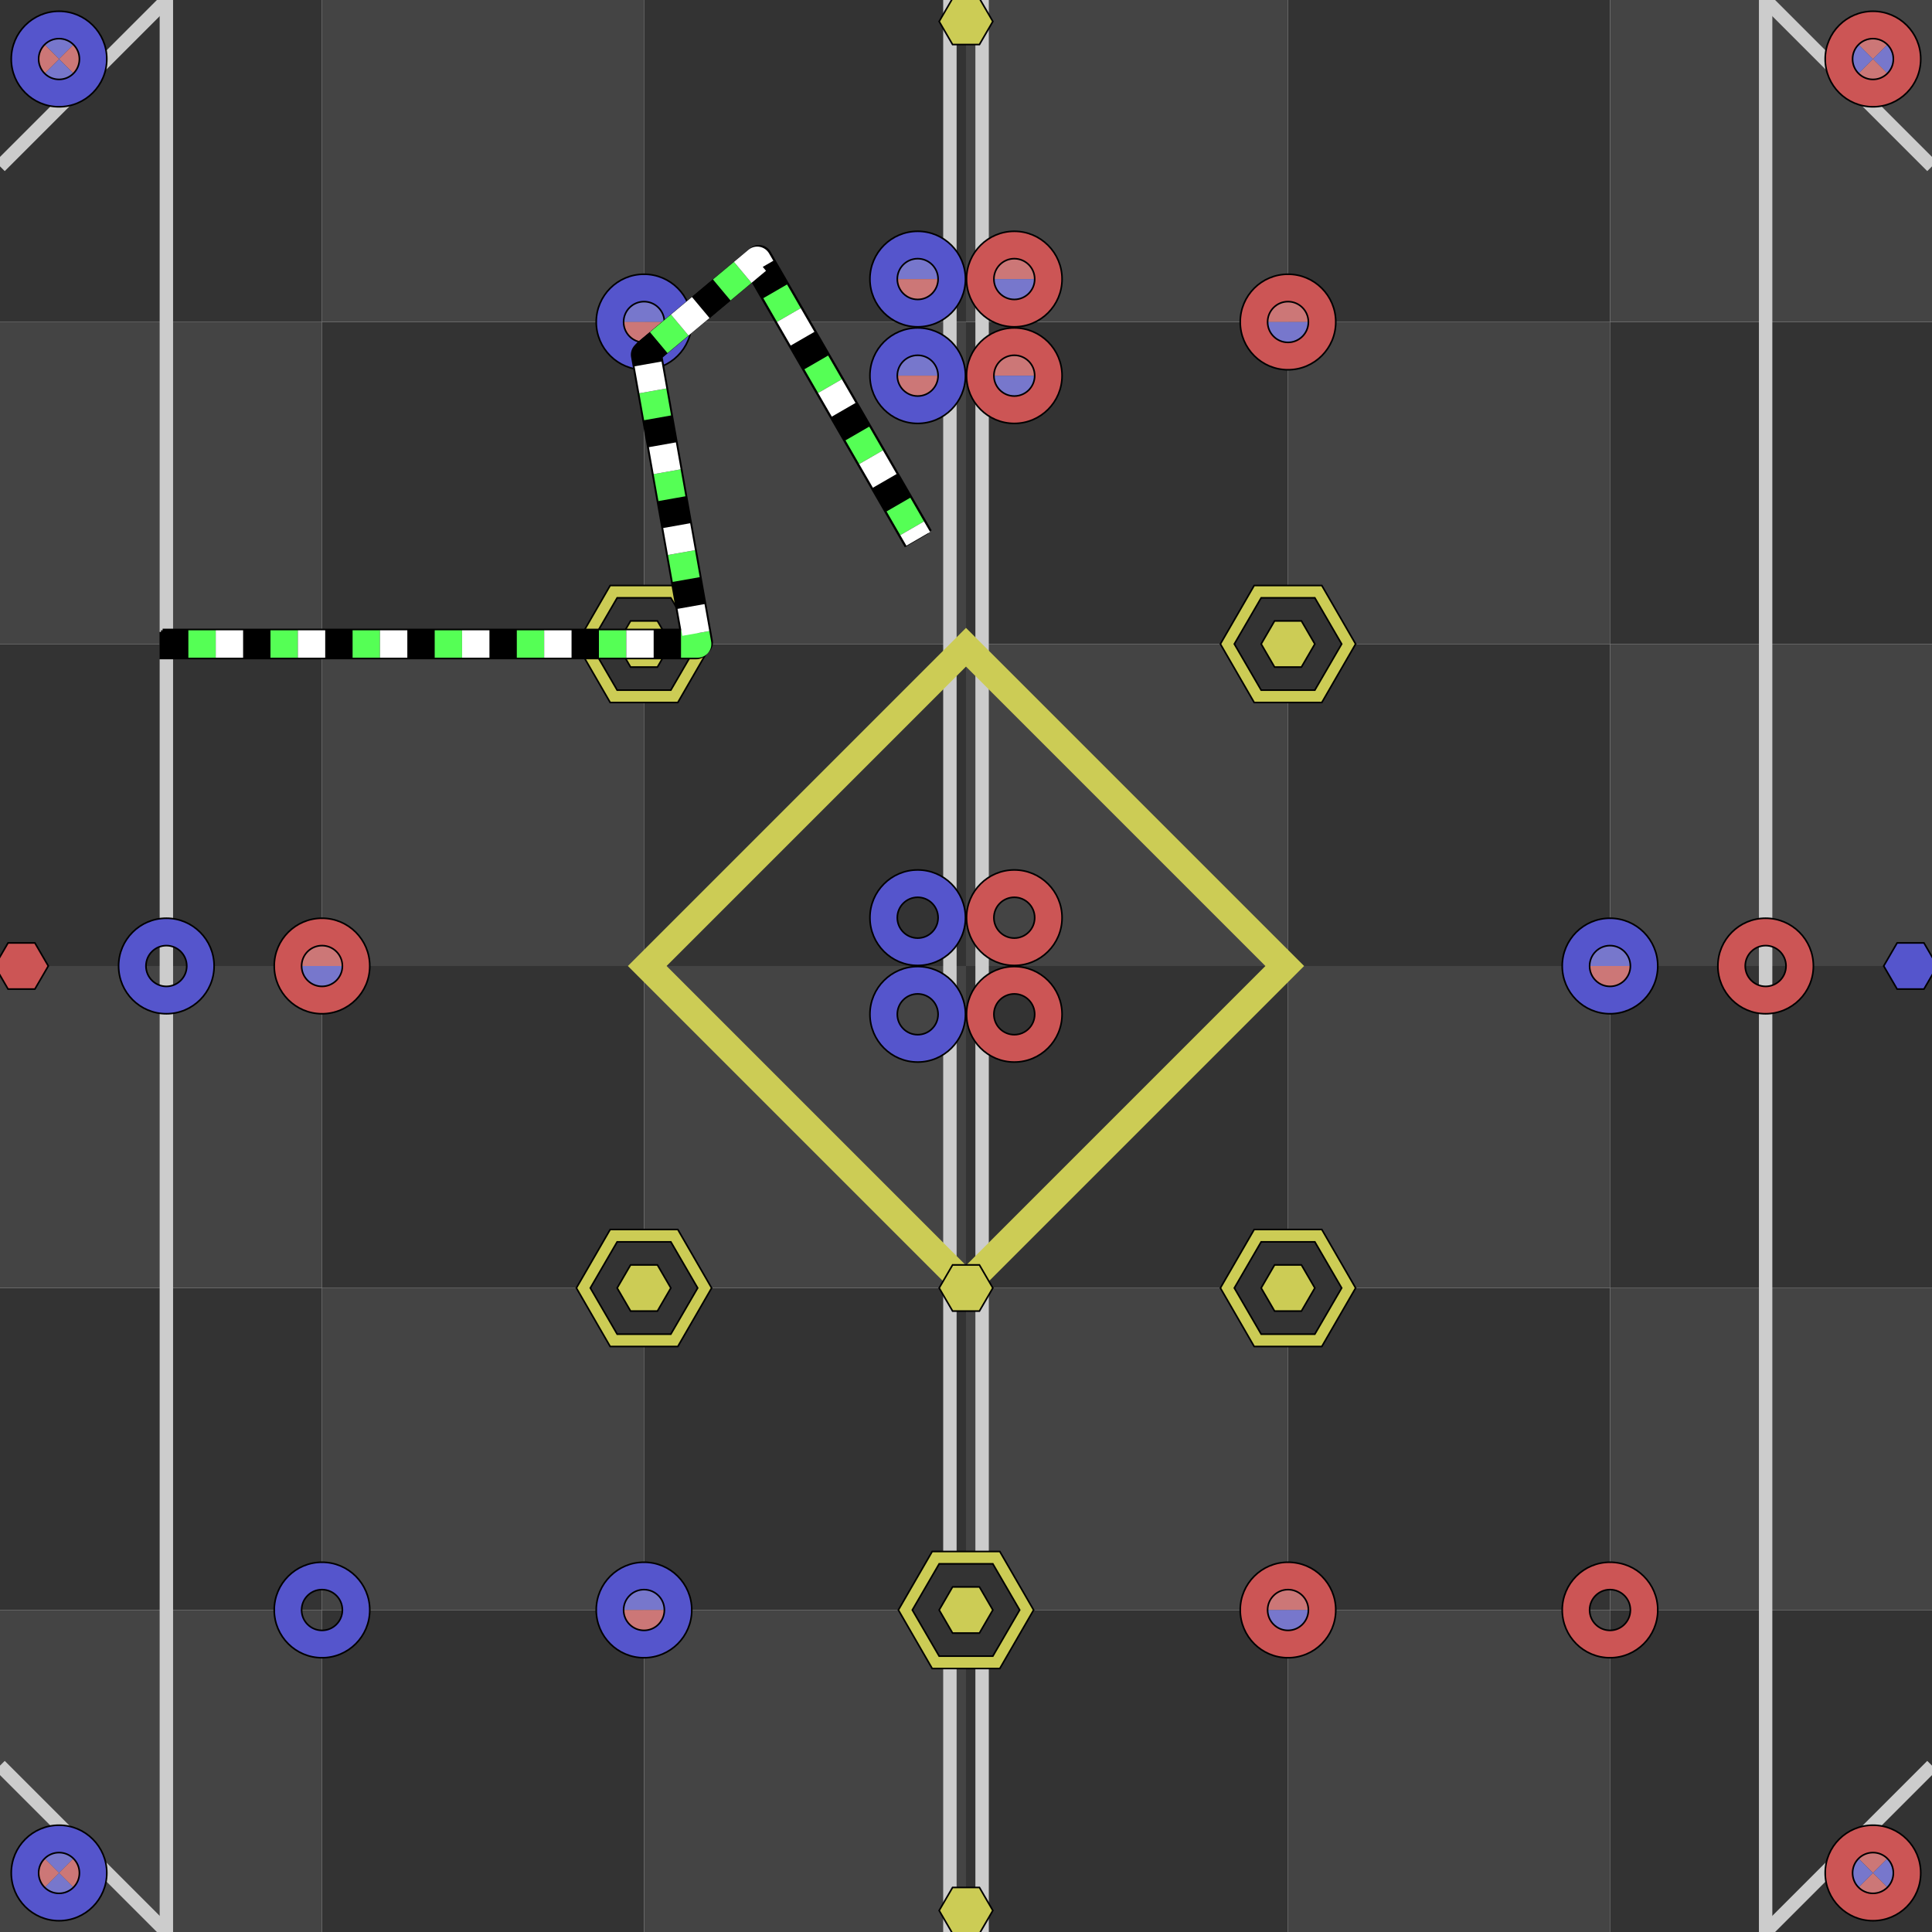
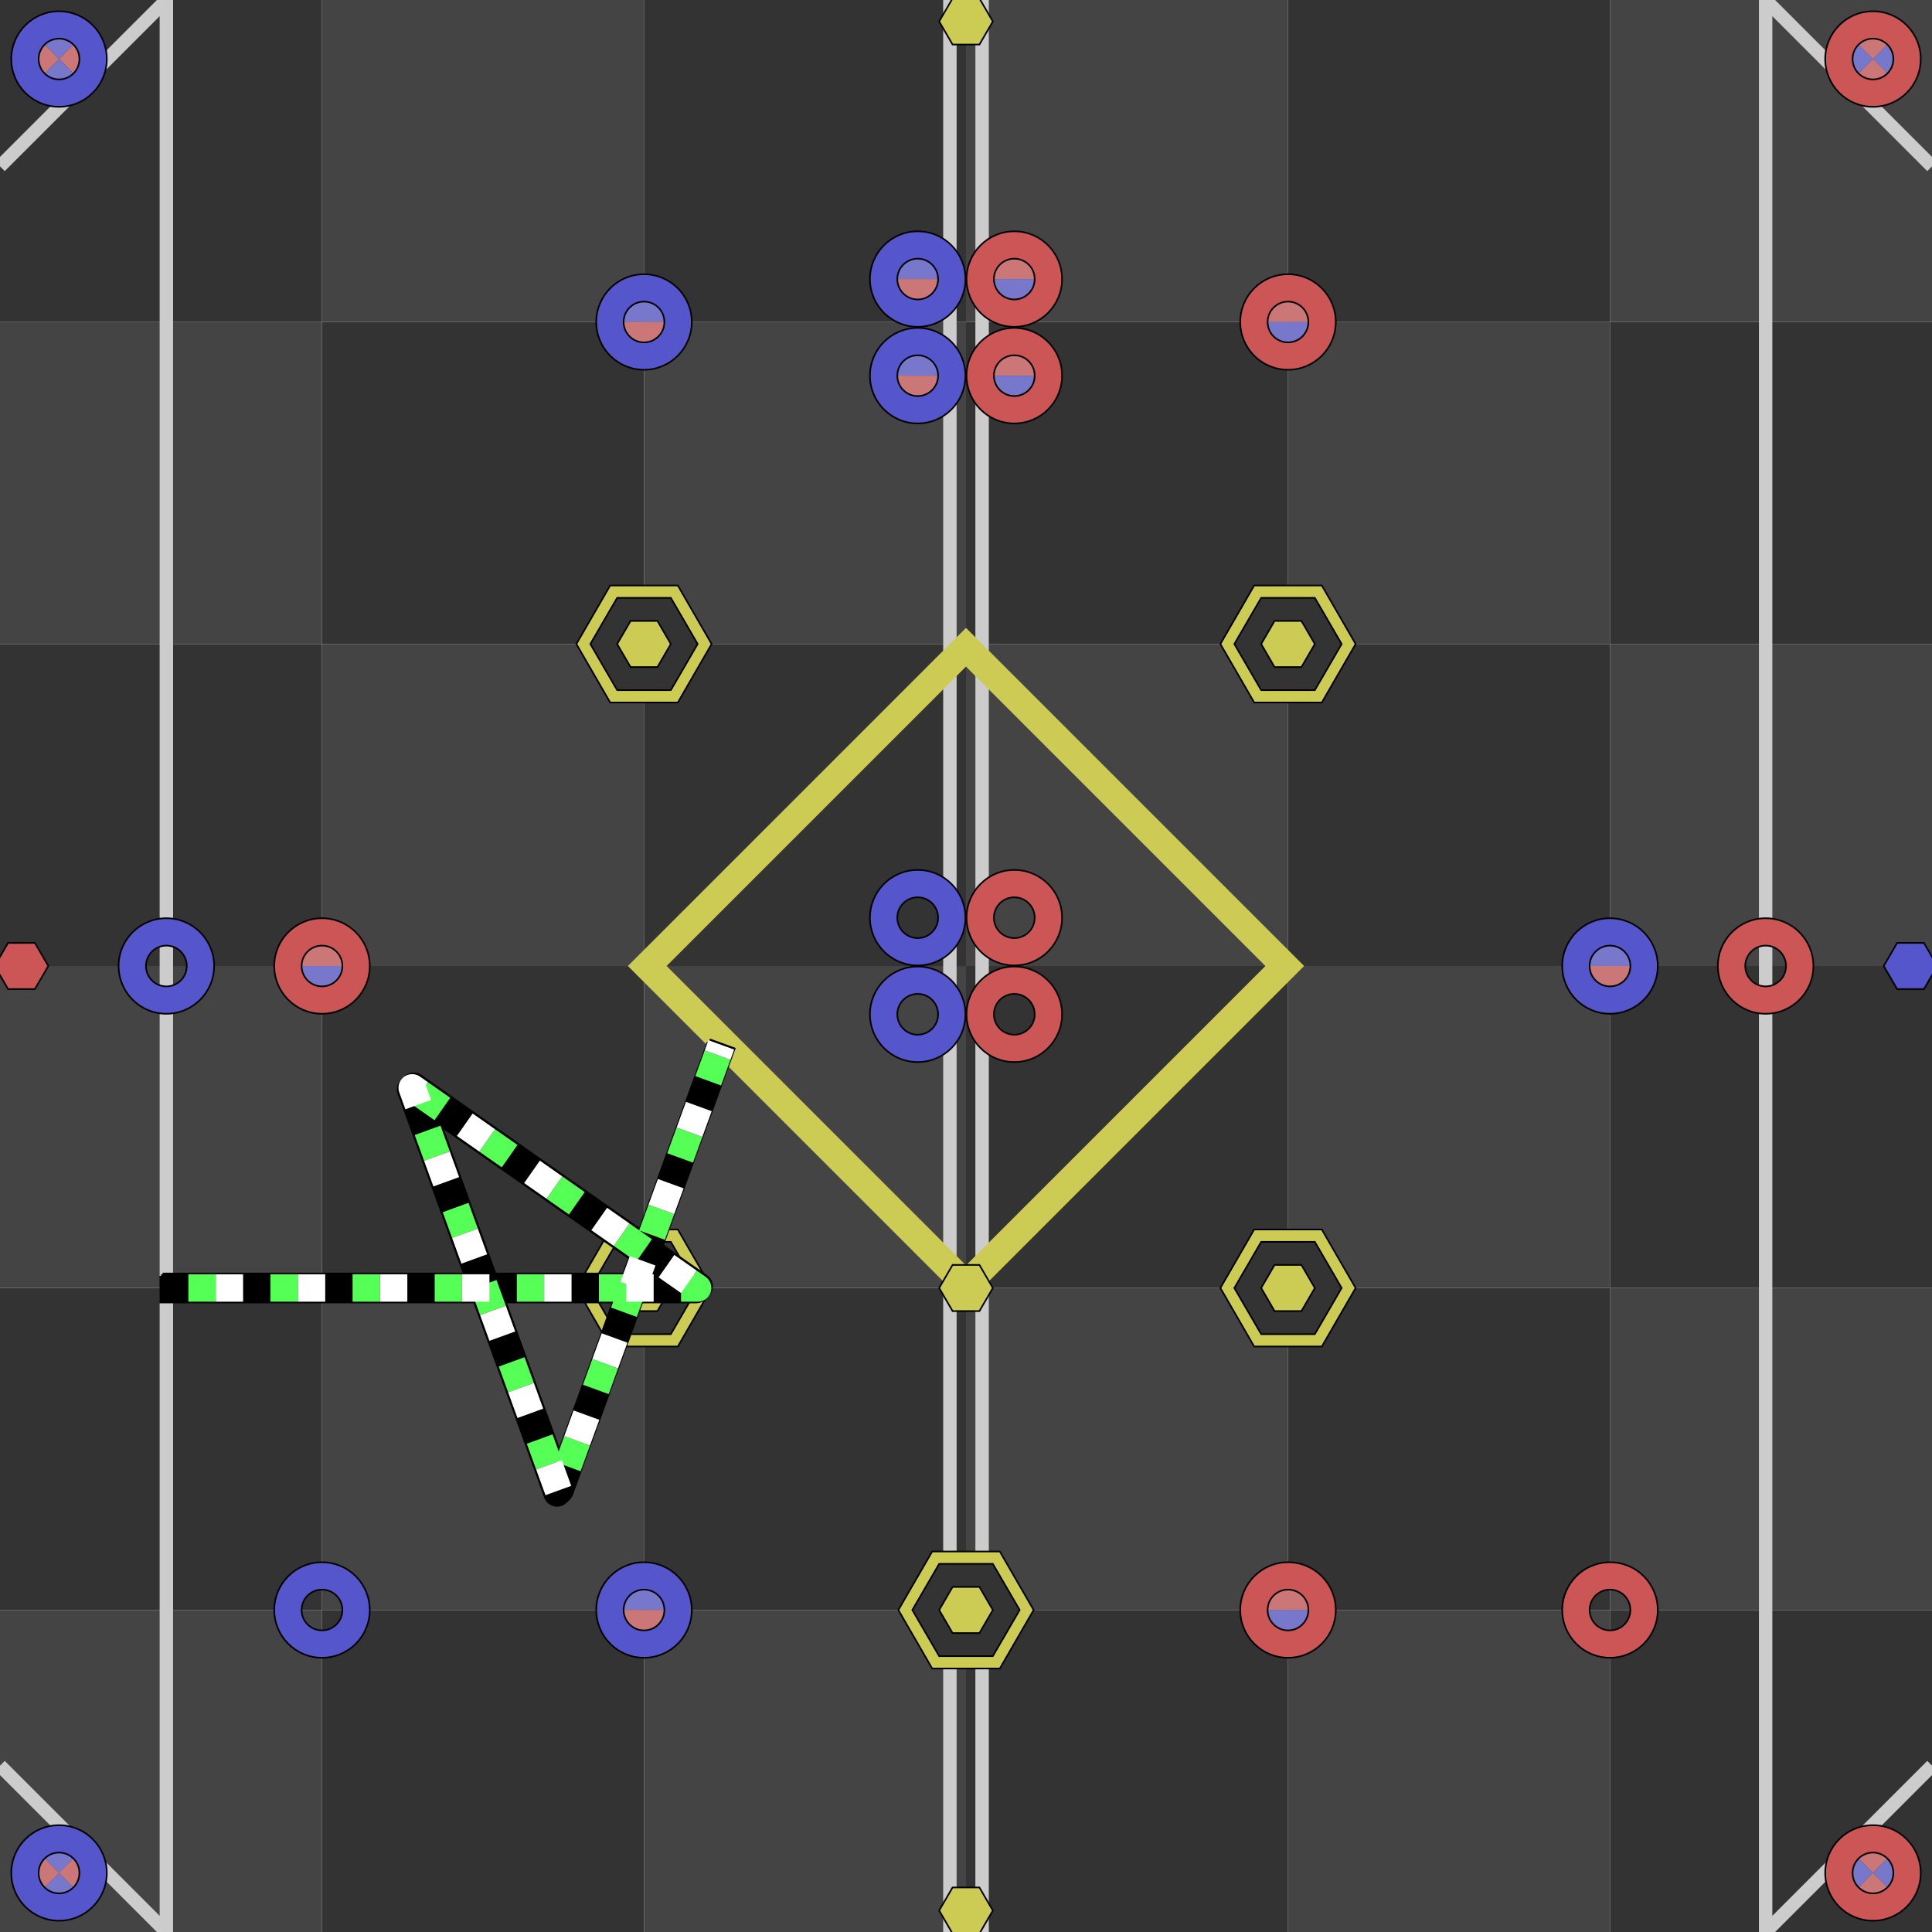
<svg xmlns="http://www.w3.org/2000/svg" version="1.1" width="600" height="600" viewBox="-1800 -1800 3600 3600">
  <g transform="scale(1, -1)">
    <rect x="-1800" y="-1800" width="600" height="600" fill="#444444" />
    <rect x="-1800" y="-1200" width="600" height="600" fill="#333333" />
    <rect x="-1800" y="-600" width="600" height="600" fill="#444444" />
    <rect x="-1800" y="0" width="600" height="600" fill="#333333" />
    <rect x="-1800" y="600" width="600" height="600" fill="#444444" />
    <rect x="-1800" y="1200" width="600" height="600" fill="#333333" />
    <rect x="-1200" y="-1800" width="600" height="600" fill="#333333" />
    <rect x="-1200" y="-1200" width="600" height="600" fill="#444444" />
    <rect x="-1200" y="-600" width="600" height="600" fill="#333333" />
    <rect x="-1200" y="0" width="600" height="600" fill="#444444" />
    <rect x="-1200" y="600" width="600" height="600" fill="#333333" />
    <rect x="-1200" y="1200" width="600" height="600" fill="#444444" />
    <rect x="-600" y="-1800" width="600" height="600" fill="#444444" />
    <rect x="-600" y="-1200" width="600" height="600" fill="#333333" />
    <rect x="-600" y="-600" width="600" height="600" fill="#444444" />
    <rect x="-600" y="0" width="600" height="600" fill="#333333" />
    <rect x="-600" y="600" width="600" height="600" fill="#444444" />
    <rect x="-600" y="1200" width="600" height="600" fill="#333333" />
    <rect x="0" y="-1800" width="600" height="600" fill="#333333" />
    <rect x="0" y="-1200" width="600" height="600" fill="#444444" />
    <rect x="0" y="-600" width="600" height="600" fill="#333333" />
    <rect x="0" y="0" width="600" height="600" fill="#444444" />
    <rect x="0" y="600" width="600" height="600" fill="#333333" />
    <rect x="0" y="1200" width="600" height="600" fill="#444444" />
    <rect x="600" y="-1800" width="600" height="600" fill="#444444" />
    <rect x="600" y="-1200" width="600" height="600" fill="#333333" />
    <rect x="600" y="-600" width="600" height="600" fill="#444444" />
    <rect x="600" y="0" width="600" height="600" fill="#333333" />
    <rect x="600" y="600" width="600" height="600" fill="#444444" />
    <rect x="600" y="1200" width="600" height="600" fill="#333333" />
    <rect x="1200" y="-1800" width="600" height="600" fill="#333333" />
    <rect x="1200" y="-1200" width="600" height="600" fill="#444444" />
    <rect x="1200" y="-600" width="600" height="600" fill="#333333" />
    <rect x="1200" y="0" width="600" height="600" fill="#444444" />
    <rect x="1200" y="600" width="600" height="600" fill="#333333" />
    <rect x="1200" y="1200" width="600" height="600" fill="#444444" />
    <line x1="-1490" y1="-1800" x2="-1490" y2="1800" stroke="#cccccc" stroke-width="25" />
    <line x1="-30" y1="-1800" x2="-30" y2="1800" stroke="#cccccc" stroke-width="25" />
    <line x1="30" y1="-1800" x2="30" y2="1800" stroke="#cccccc" stroke-width="25" />
    <line x1="1490" y1="-1800" x2="1490" y2="1800" stroke="#cccccc" stroke-width="25" />
    <line x1="-1800" y1="-1490" x2="-1490" y2="-1800" stroke="#cccccc" stroke-width="25" />
    <line x1="1800" y1="-1490" x2="1490" y2="-1800" stroke="#cccccc" stroke-width="25" />
    <line x1="-1800" y1="1490" x2="-1490" y2="1800" stroke="#cccccc" stroke-width="25" />
    <line x1="1800" y1="1490" x2="1490" y2="1800" stroke="#cccccc" stroke-width="25" />
    <rect x="-420" y="-420" width="840" height="840" transform="rotate(45)" stroke="#cccc55" fill="none" stroke-width="51" />
    <polygon points="-1710,0 -1735,43 -1785,43 -1810,0 -1785,-43 -1735,-43" fill="#cc5555" stroke="#000000" stroke-width="3" />
    <polygon points="1810,0 1785,43 1735,43 1710,0 1735,-43 1785,-43" fill="#5555cc" stroke="#000000" stroke-width="3" />
    <polygon points="50,1760 25,1803 -25,1803 -50,1760 -25,1717 25,1717" fill="#cccc55" stroke="#000000" stroke-width="3" />
    <polygon points="50,-600 25,-557 -25,-557 -50,-600 -25,-643 25,-643" fill="#cccc55" stroke="#000000" stroke-width="3" />
    <polygon points="50,-1760 25,-1717 -25,-1717 -50,-1760 -25,-1803 25,-1803" fill="#cccc55" stroke="#000000" stroke-width="3" />
    <polygon points="-474,600 -537,709 -663,709 -726,600 -663,491 -537,491" fill="#cccc55" stroke="#000000" stroke-width="3" />
    <polygon points="-500,600 -550,686 -650,686 -700,600 -650,514 -550,514" fill="#333333" stroke="#000000" stroke-width="3" />
    <polygon points="-550,600 -575,643 -625,643 -650,600 -625,557 -575,557" fill="#cccc55" stroke="#000000" stroke-width="3" />
    <polygon points="726,600 663,709 537,709 474,600 537,491 663,491" fill="#cccc55" stroke="#000000" stroke-width="3" />
    <polygon points="700,600 650,686 550,686 500,600 550,514 650,514" fill="#333333" stroke="#000000" stroke-width="3" />
    <polygon points="650,600 625,643 575,643 550,600 575,557 625,557" fill="#cccc55" stroke="#000000" stroke-width="3" />
    <polygon points="-474,-600 -537,-491 -663,-491 -726,-600 -663,-709 -537,-709" fill="#cccc55" stroke="#000000" stroke-width="3" />
    <polygon points="-500,-600 -550,-514 -650,-514 -700,-600 -650,-686 -550,-686" fill="#333333" stroke="#000000" stroke-width="3" />
    <polygon points="-550,-600 -575,-557 -625,-557 -650,-600 -625,-643 -575,-643" fill="#cccc55" stroke="#000000" stroke-width="3" />
    <polygon points="726,-600 663,-491 537,-491 474,-600 537,-709 663,-709" fill="#cccc55" stroke="#000000" stroke-width="3" />
    <polygon points="700,-600 650,-514 550,-514 500,-600 550,-686 650,-686" fill="#333333" stroke="#000000" stroke-width="3" />
    <polygon points="650,-600 625,-557 575,-557 550,-600 575,-643 625,-643" fill="#cccc55" stroke="#000000" stroke-width="3" />
    <polygon points="126,-1200 63,-1091 -63,-1091 -126,-1200 -63,-1309 63,-1309" fill="#cccc55" stroke="#000000" stroke-width="3" />
    <polygon points="100,-1200 50,-1114 -50,-1114 -100,-1200 -50,-1286 50,-1286" fill="#333333" stroke="#000000" stroke-width="3" />
    <polygon points="50,-1200 25,-1157 -25,-1157 -50,-1200 -25,-1243 25,-1243" fill="#cccc55" stroke="#000000" stroke-width="3" />
    <path d="M 1690,1690 l -63,63 a 89,89 0 0,0 126,0 z" fill="#cc7777" />
    <path d="M 1690,1690 l 63,63 a 89,89 0 0,0 0,-126 z" fill="#7777cc" />
    <path d="M 1690,1690 l 63,-63 a 89,89 0 0,0 -126,0 z" fill="#cc7777" />
    <path d="M 1690,1690 l -63,-63 a 89,89 0 0,0 0,126 z" fill="#7777cc" />
    <circle cx="1690" cy="1690" r="63" stroke="#cc5555" fill="none" stroke-width="51" />
    <circle cx="1690" cy="1690" r="89" fill="none" stroke="#000000" stroke-width="3" />
    <circle cx="1690" cy="1690" r="38" fill="none" stroke="#000000" stroke-width="3" />
    <path d="M 1690,-1690 l -63,63 a 89,89 0 0,0 126,0 z" fill="#cc7777" />
    <path d="M 1690,-1690 l 63,63 a 89,89 0 0,0 0,-126 z" fill="#7777cc" />
    <path d="M 1690,-1690 l 63,-63 a 89,89 0 0,0 -126,0 z" fill="#cc7777" />
    <path d="M 1690,-1690 l -63,-63 a 89,89 0 0,0 0,126 z" fill="#7777cc" />
    <circle cx="1690" cy="-1690" r="63" stroke="#cc5555" fill="none" stroke-width="51" />
    <circle cx="1690" cy="-1690" r="89" fill="none" stroke="#000000" stroke-width="3" />
    <circle cx="1690" cy="-1690" r="38" fill="none" stroke="#000000" stroke-width="3" />
    <path d="M -1690,1690 l -63,63 a 89,89 0 0,0 126,0 z" fill="#7777cc" />
    <path d="M -1690,1690 l 63,63 a 89,89 0 0,0 0,-126 z" fill="#cc7777" />
    <path d="M -1690,1690 l 63,-63 a 89,89 0 0,0 -126,0 z" fill="#7777cc" />
    <path d="M -1690,1690 l -63,-63 a 89,89 0 0,0 0,126 z" fill="#cc7777" />
    <circle cx="-1690" cy="1690" r="63" stroke="#5555cc" fill="none" stroke-width="51" />
    <circle cx="-1690" cy="1690" r="89" fill="none" stroke="#000000" stroke-width="3" />
    <circle cx="-1690" cy="1690" r="38" fill="none" stroke="#000000" stroke-width="3" />
    <path d="M -1690,-1690 l -63,63 a 89,89 0 0,0 126,0 z" fill="#7777cc" />
    <path d="M -1690,-1690 l 63,63 a 89,89 0 0,0 0,-126 z" fill="#cc7777" />
    <path d="M -1690,-1690 l 63,-63 a 89,89 0 0,0 -126,0 z" fill="#7777cc" />
    <path d="M -1690,-1690 l -63,-63 a 89,89 0 0,0 0,126 z" fill="#cc7777" />
    <circle cx="-1690" cy="-1690" r="63" stroke="#5555cc" fill="none" stroke-width="51" />
    <circle cx="-1690" cy="-1690" r="89" fill="none" stroke="#000000" stroke-width="3" />
    <circle cx="-1690" cy="-1690" r="38" fill="none" stroke="#000000" stroke-width="3" />
    <path d="M 1,1280 a 89,89 0 1,0 178,0" fill="#cc7777" />
    <path d="M 1,1280 a 89,89 0 1,1 178,0" fill="#7777cc" />
    <circle cx="90" cy="1280" r="63" stroke="#cc5555" fill="none" stroke-width="51" />
    <circle cx="90" cy="1280" r="89" fill="none" stroke="#000000" stroke-width="3" />
    <circle cx="90" cy="1280" r="38" fill="none" stroke="#000000" stroke-width="3" />
    <path d="M 511,1200 a 89,89 0 1,0 178,0" fill="#cc7777" />
    <path d="M 511,1200 a 89,89 0 1,1 178,0" fill="#7777cc" />
    <circle cx="600" cy="1200" r="63" stroke="#cc5555" fill="none" stroke-width="51" />
    <circle cx="600" cy="1200" r="89" fill="none" stroke="#000000" stroke-width="3" />
    <circle cx="600" cy="1200" r="38" fill="none" stroke="#000000" stroke-width="3" />
    <path d="M 1,1100 a 89,89 0 1,0 178,0" fill="#cc7777" />
    <path d="M 1,1100 a 89,89 0 1,1 178,0" fill="#7777cc" />
    <circle cx="90" cy="1100" r="63" stroke="#cc5555" fill="none" stroke-width="51" />
    <circle cx="90" cy="1100" r="89" fill="none" stroke="#000000" stroke-width="3" />
    <circle cx="90" cy="1100" r="38" fill="none" stroke="#000000" stroke-width="3" />
    <path d="M -1289,0 a 89,89 0 1,0 178,0" fill="#cc7777" />
    <path d="M -1289,0 a 89,89 0 1,1 178,0" fill="#7777cc" />
    <circle cx="-1200" cy="0" r="63" stroke="#cc5555" fill="none" stroke-width="51" />
    <circle cx="-1200" cy="0" r="89" fill="none" stroke="#000000" stroke-width="3" />
    <circle cx="-1200" cy="0" r="38" fill="none" stroke="#000000" stroke-width="3" />
    <path d="M 511,-1200 a 89,89 0 1,0 178,0" fill="#cc7777" />
    <path d="M 511,-1200 a 89,89 0 1,1 178,0" fill="#7777cc" />
    <circle cx="600" cy="-1200" r="63" stroke="#cc5555" fill="none" stroke-width="51" />
    <circle cx="600" cy="-1200" r="89" fill="none" stroke="#000000" stroke-width="3" />
    <circle cx="600" cy="-1200" r="38" fill="none" stroke="#000000" stroke-width="3" />
    <path d="M -179,1280 a 89,89 0 1,0 178,0" fill="#7777cc" />
    <path d="M -179,1280 a 89,89 0 1,1 178,0" fill="#cc7777" />
    <circle cx="-90" cy="1280" r="63" stroke="#5555cc" fill="none" stroke-width="51" />
    <circle cx="-90" cy="1280" r="89" fill="none" stroke="#000000" stroke-width="3" />
    <circle cx="-90" cy="1280" r="38" fill="none" stroke="#000000" stroke-width="3" />
    <path d="M -689,1200 a 89,89 0 1,0 178,0" fill="#7777cc" />
    <path d="M -689,1200 a 89,89 0 1,1 178,0" fill="#cc7777" />
    <circle cx="-600" cy="1200" r="63" stroke="#5555cc" fill="none" stroke-width="51" />
    <circle cx="-600" cy="1200" r="89" fill="none" stroke="#000000" stroke-width="3" />
    <circle cx="-600" cy="1200" r="38" fill="none" stroke="#000000" stroke-width="3" />
    <path d="M -179,1100 a 89,89 0 1,0 178,0" fill="#7777cc" />
    <path d="M -179,1100 a 89,89 0 1,1 178,0" fill="#cc7777" />
    <circle cx="-90" cy="1100" r="63" stroke="#5555cc" fill="none" stroke-width="51" />
    <circle cx="-90" cy="1100" r="89" fill="none" stroke="#000000" stroke-width="3" />
    <circle cx="-90" cy="1100" r="38" fill="none" stroke="#000000" stroke-width="3" />
    <path d="M 1111,0 a 89,89 0 1,0 178,0" fill="#7777cc" />
    <path d="M 1111,0 a 89,89 0 1,1 178,0" fill="#cc7777" />
    <circle cx="1200" cy="0" r="63" stroke="#5555cc" fill="none" stroke-width="51" />
    <circle cx="1200" cy="0" r="89" fill="none" stroke="#000000" stroke-width="3" />
    <circle cx="1200" cy="0" r="38" fill="none" stroke="#000000" stroke-width="3" />
    <path d="M -689,-1200 a 89,89 0 1,0 178,0" fill="#7777cc" />
    <path d="M -689,-1200 a 89,89 0 1,1 178,0" fill="#cc7777" />
    <circle cx="-600" cy="-1200" r="63" stroke="#5555cc" fill="none" stroke-width="51" />
    <circle cx="-600" cy="-1200" r="89" fill="none" stroke="#000000" stroke-width="3" />
    <circle cx="-600" cy="-1200" r="38" fill="none" stroke="#000000" stroke-width="3" />
    <circle cx="90" cy="90" r="63" stroke="#cc5555" fill="none" stroke-width="51" />
    <circle cx="90" cy="90" r="89" fill="none" stroke="#000000" stroke-width="3" />
    <circle cx="90" cy="90" r="38" fill="none" stroke="#000000" stroke-width="3" />
    <circle cx="1490" cy="0" r="63" stroke="#cc5555" fill="none" stroke-width="51" />
    <circle cx="1490" cy="0" r="89" fill="none" stroke="#000000" stroke-width="3" />
    <circle cx="1490" cy="0" r="38" fill="none" stroke="#000000" stroke-width="3" />
    <circle cx="90" cy="-90" r="63" stroke="#cc5555" fill="none" stroke-width="51" />
    <circle cx="90" cy="-90" r="89" fill="none" stroke="#000000" stroke-width="3" />
    <circle cx="90" cy="-90" r="38" fill="none" stroke="#000000" stroke-width="3" />
    <circle cx="1200" cy="-1200" r="63" stroke="#cc5555" fill="none" stroke-width="51" />
    <circle cx="1200" cy="-1200" r="89" fill="none" stroke="#000000" stroke-width="3" />
    <circle cx="1200" cy="-1200" r="38" fill="none" stroke="#000000" stroke-width="3" />
    <circle cx="-90" cy="90" r="63" stroke="#5555cc" fill="none" stroke-width="51" />
    <circle cx="-90" cy="90" r="89" fill="none" stroke="#000000" stroke-width="3" />
    <circle cx="-90" cy="90" r="38" fill="none" stroke="#000000" stroke-width="3" />
    <circle cx="-1490" cy="0" r="63" stroke="#5555cc" fill="none" stroke-width="51" />
    <circle cx="-1490" cy="0" r="89" fill="none" stroke="#000000" stroke-width="3" />
    <circle cx="-1490" cy="0" r="38" fill="none" stroke="#000000" stroke-width="3" />
    <circle cx="-90" cy="-90" r="63" stroke="#5555cc" fill="none" stroke-width="51" />
    <circle cx="-90" cy="-90" r="89" fill="none" stroke="#000000" stroke-width="3" />
    <circle cx="-90" cy="-90" r="38" fill="none" stroke="#000000" stroke-width="3" />
    <circle cx="-1200" cy="-1200" r="63" stroke="#5555cc" fill="none" stroke-width="51" />
    <circle cx="-1200" cy="-1200" r="89" fill="none" stroke="#000000" stroke-width="3" />
    <circle cx="-1200" cy="-1200" r="38" fill="none" stroke="#000000" stroke-width="3" />
-     <polyline points="-1497,603 -497,603 -497,603 -593,1145 -593,1145 -386,1318 -386,1318 -86,799" fill="none" stroke="#000000" stroke-width="51" stroke-linejoin="round" />
-     <polyline points="-1503,597 -503,597 -503,597 -599,1139 -599,1139 -392,1312 -392,1312 -92,793" fill="none" stroke="#000000" stroke-width="51" stroke-linejoin="round" />
-     <polyline points="-1500,600 -500,600 -500,600 -596,1142 -596,1142 -389,1315 -389,1315 -89,796" fill="none" stroke="#000000" stroke-width="51" stroke-dasharray="51,102" stroke-linejoin="round" />
-     <polyline points="-1500,600 -500,600 -500,600 -596,1142 -596,1142 -389,1315 -389,1315 -89,796" fill="none" stroke="#55ff55" stroke-width="51" stroke-dasharray="51,102" stroke-dashoffset="102" stroke-linejoin="round" />
-     <polyline points="-1500,600 -500,600 -500,600 -596,1142 -596,1142 -389,1315 -389,1315 -89,796" fill="none" stroke="#ffffff" stroke-width="51" stroke-dasharray="51,102" stroke-dashoffset="51" stroke-linejoin="round" />
+     <polyline points="-1497,-597 -497,-597 -497,-597 -1029,-224 -1029,-224 -756,-976 -756,-976 -453,-144" fill="none" stroke="#000000" stroke-width="51" stroke-linejoin="round" />
+     <polyline points="-1503,-603 -503,-603 -503,-603 -1035,-230 -1035,-230 -762,-982 -762,-982 -459,-150" fill="none" stroke="#000000" stroke-width="51" stroke-linejoin="round" />
+     <polyline points="-1500,-600 -500,-600 -500,-600 -1032,-227 -1032,-227 -759,-979 -759,-979 -456,-147" fill="none" stroke="#000000" stroke-width="51" stroke-dasharray="51,102" stroke-linejoin="round" />
+     <polyline points="-1500,-600 -500,-600 -500,-600 -1032,-227 -1032,-227 -759,-979 -759,-979 -456,-147" fill="none" stroke="#55ff55" stroke-width="51" stroke-dasharray="51,102" stroke-dashoffset="102" stroke-linejoin="round" />
+     <polyline points="-1500,-600 -500,-600 -500,-600 -1032,-227 -1032,-227 -759,-979 -759,-979 -456,-147" fill="none" stroke="#ffffff" stroke-width="51" stroke-dasharray="51,102" stroke-dashoffset="51" stroke-linejoin="round" />
  </g>
</svg>
